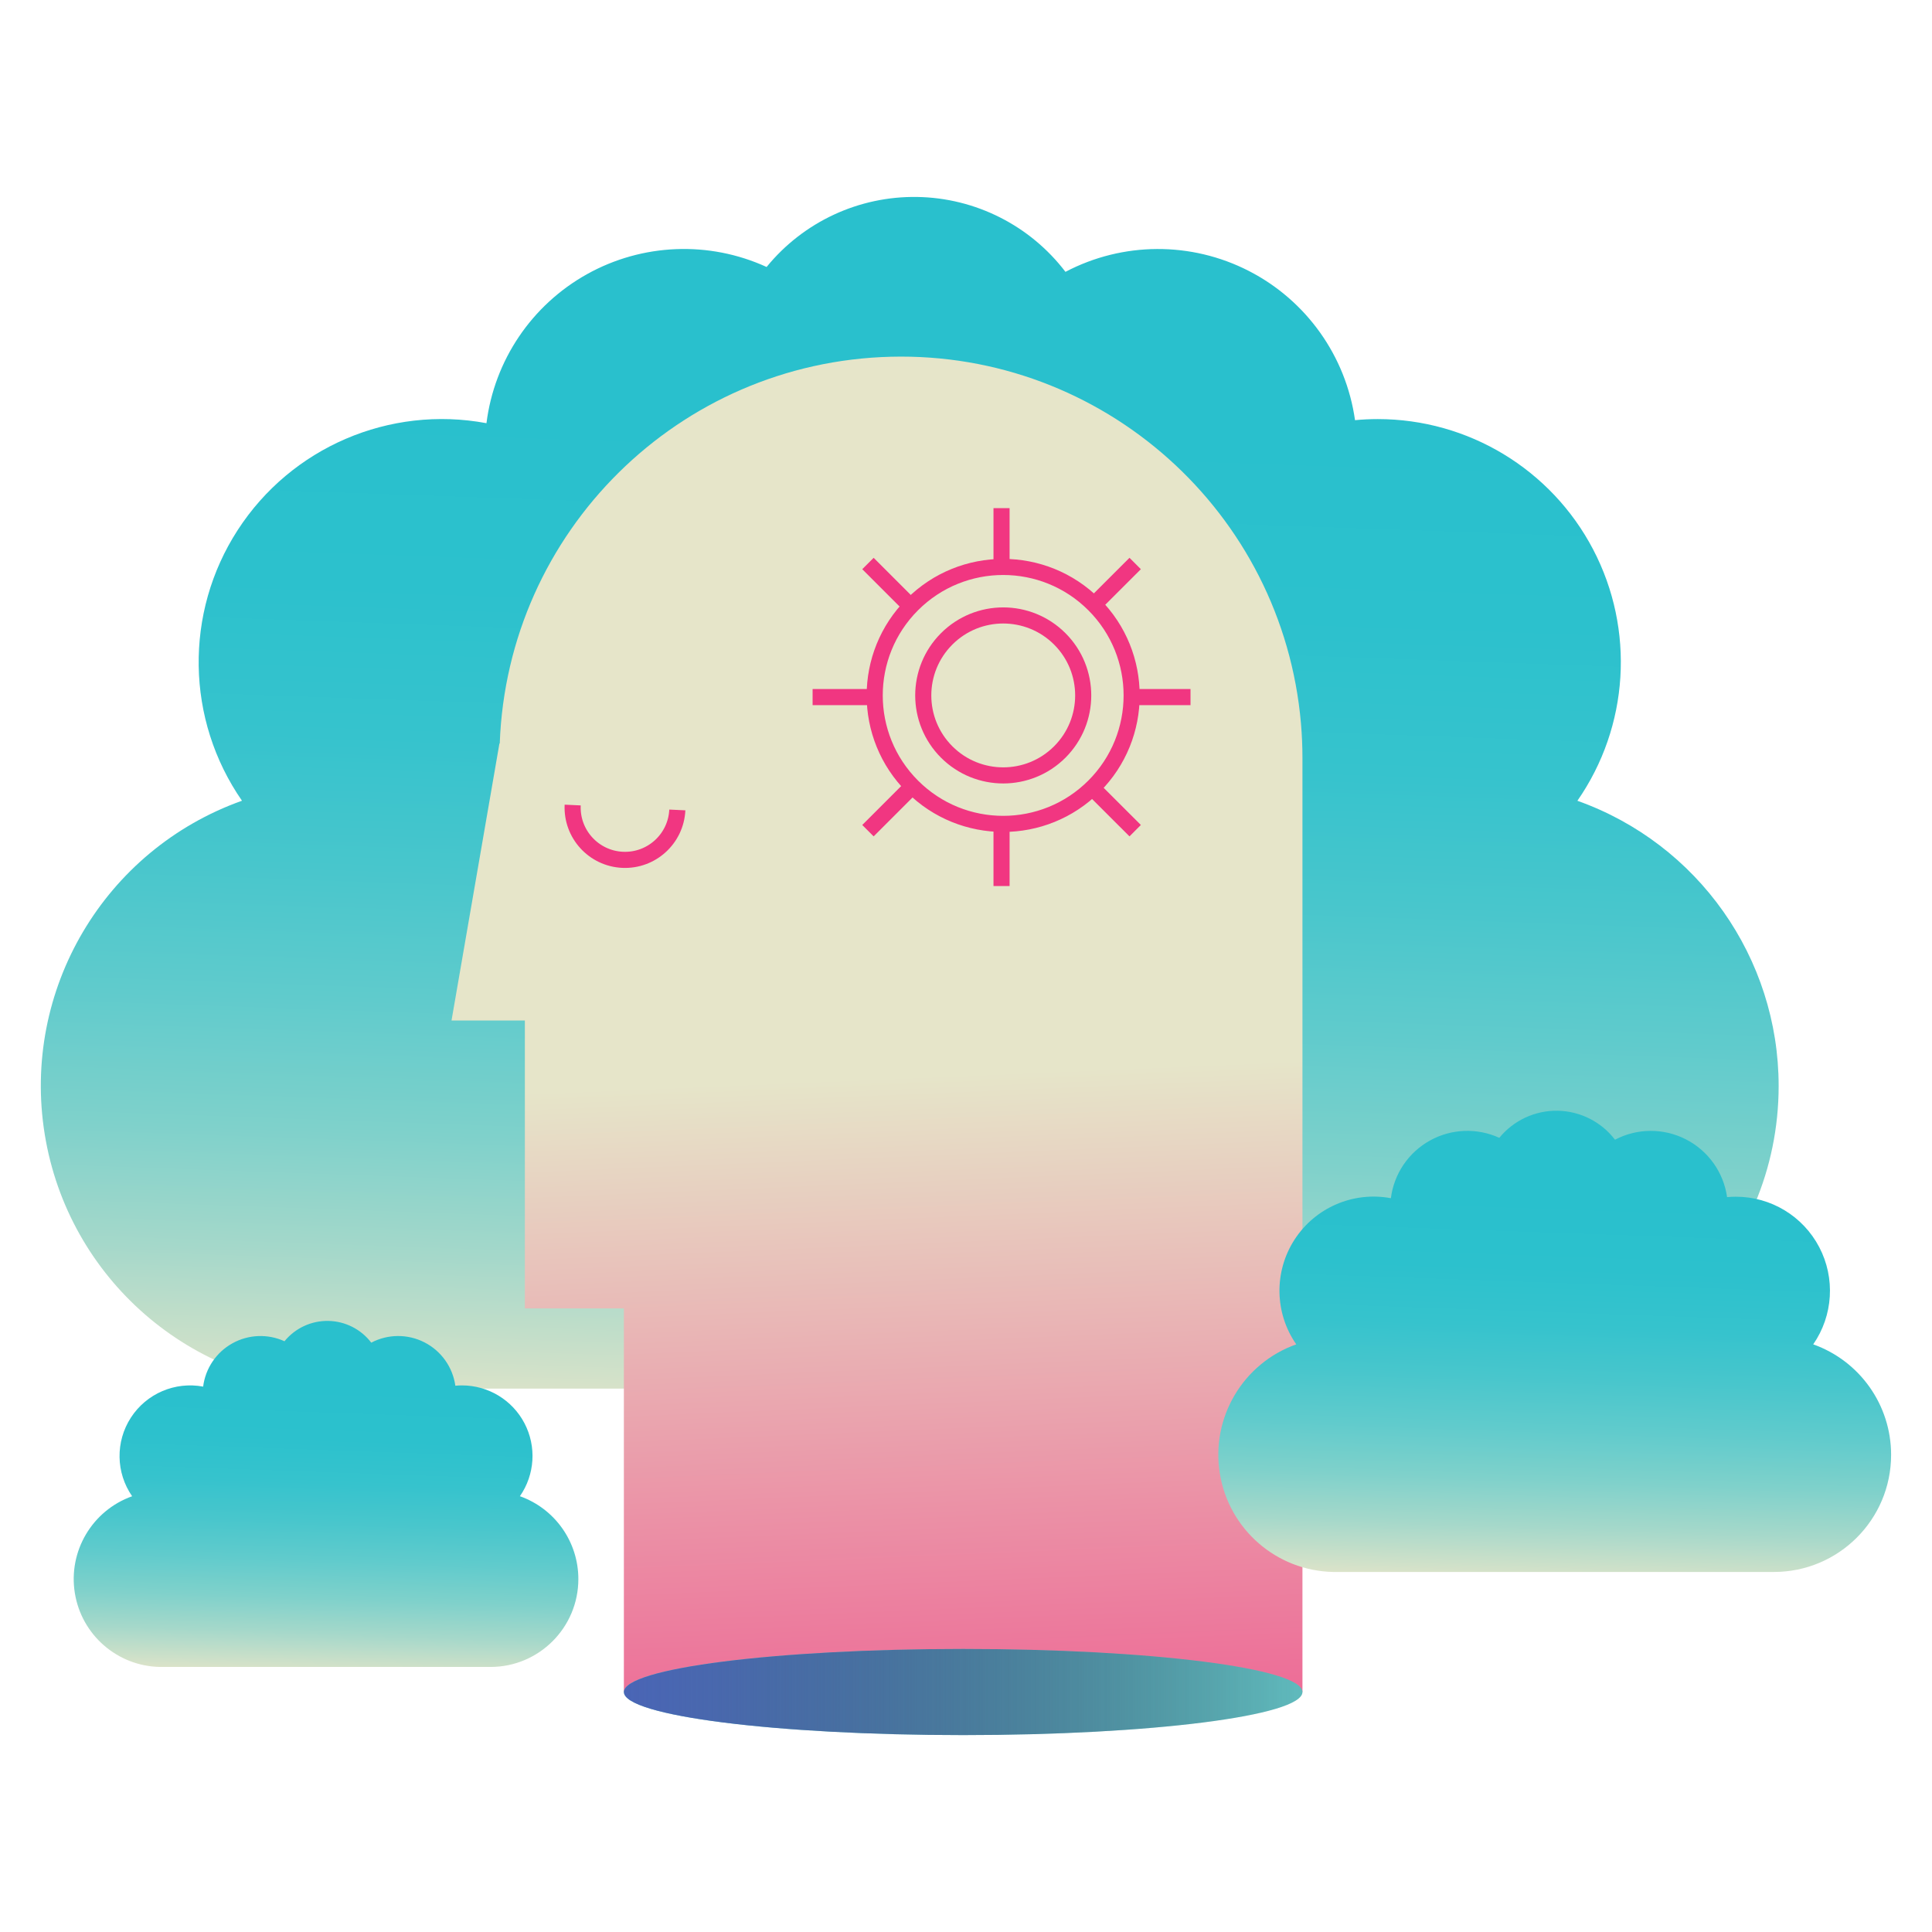
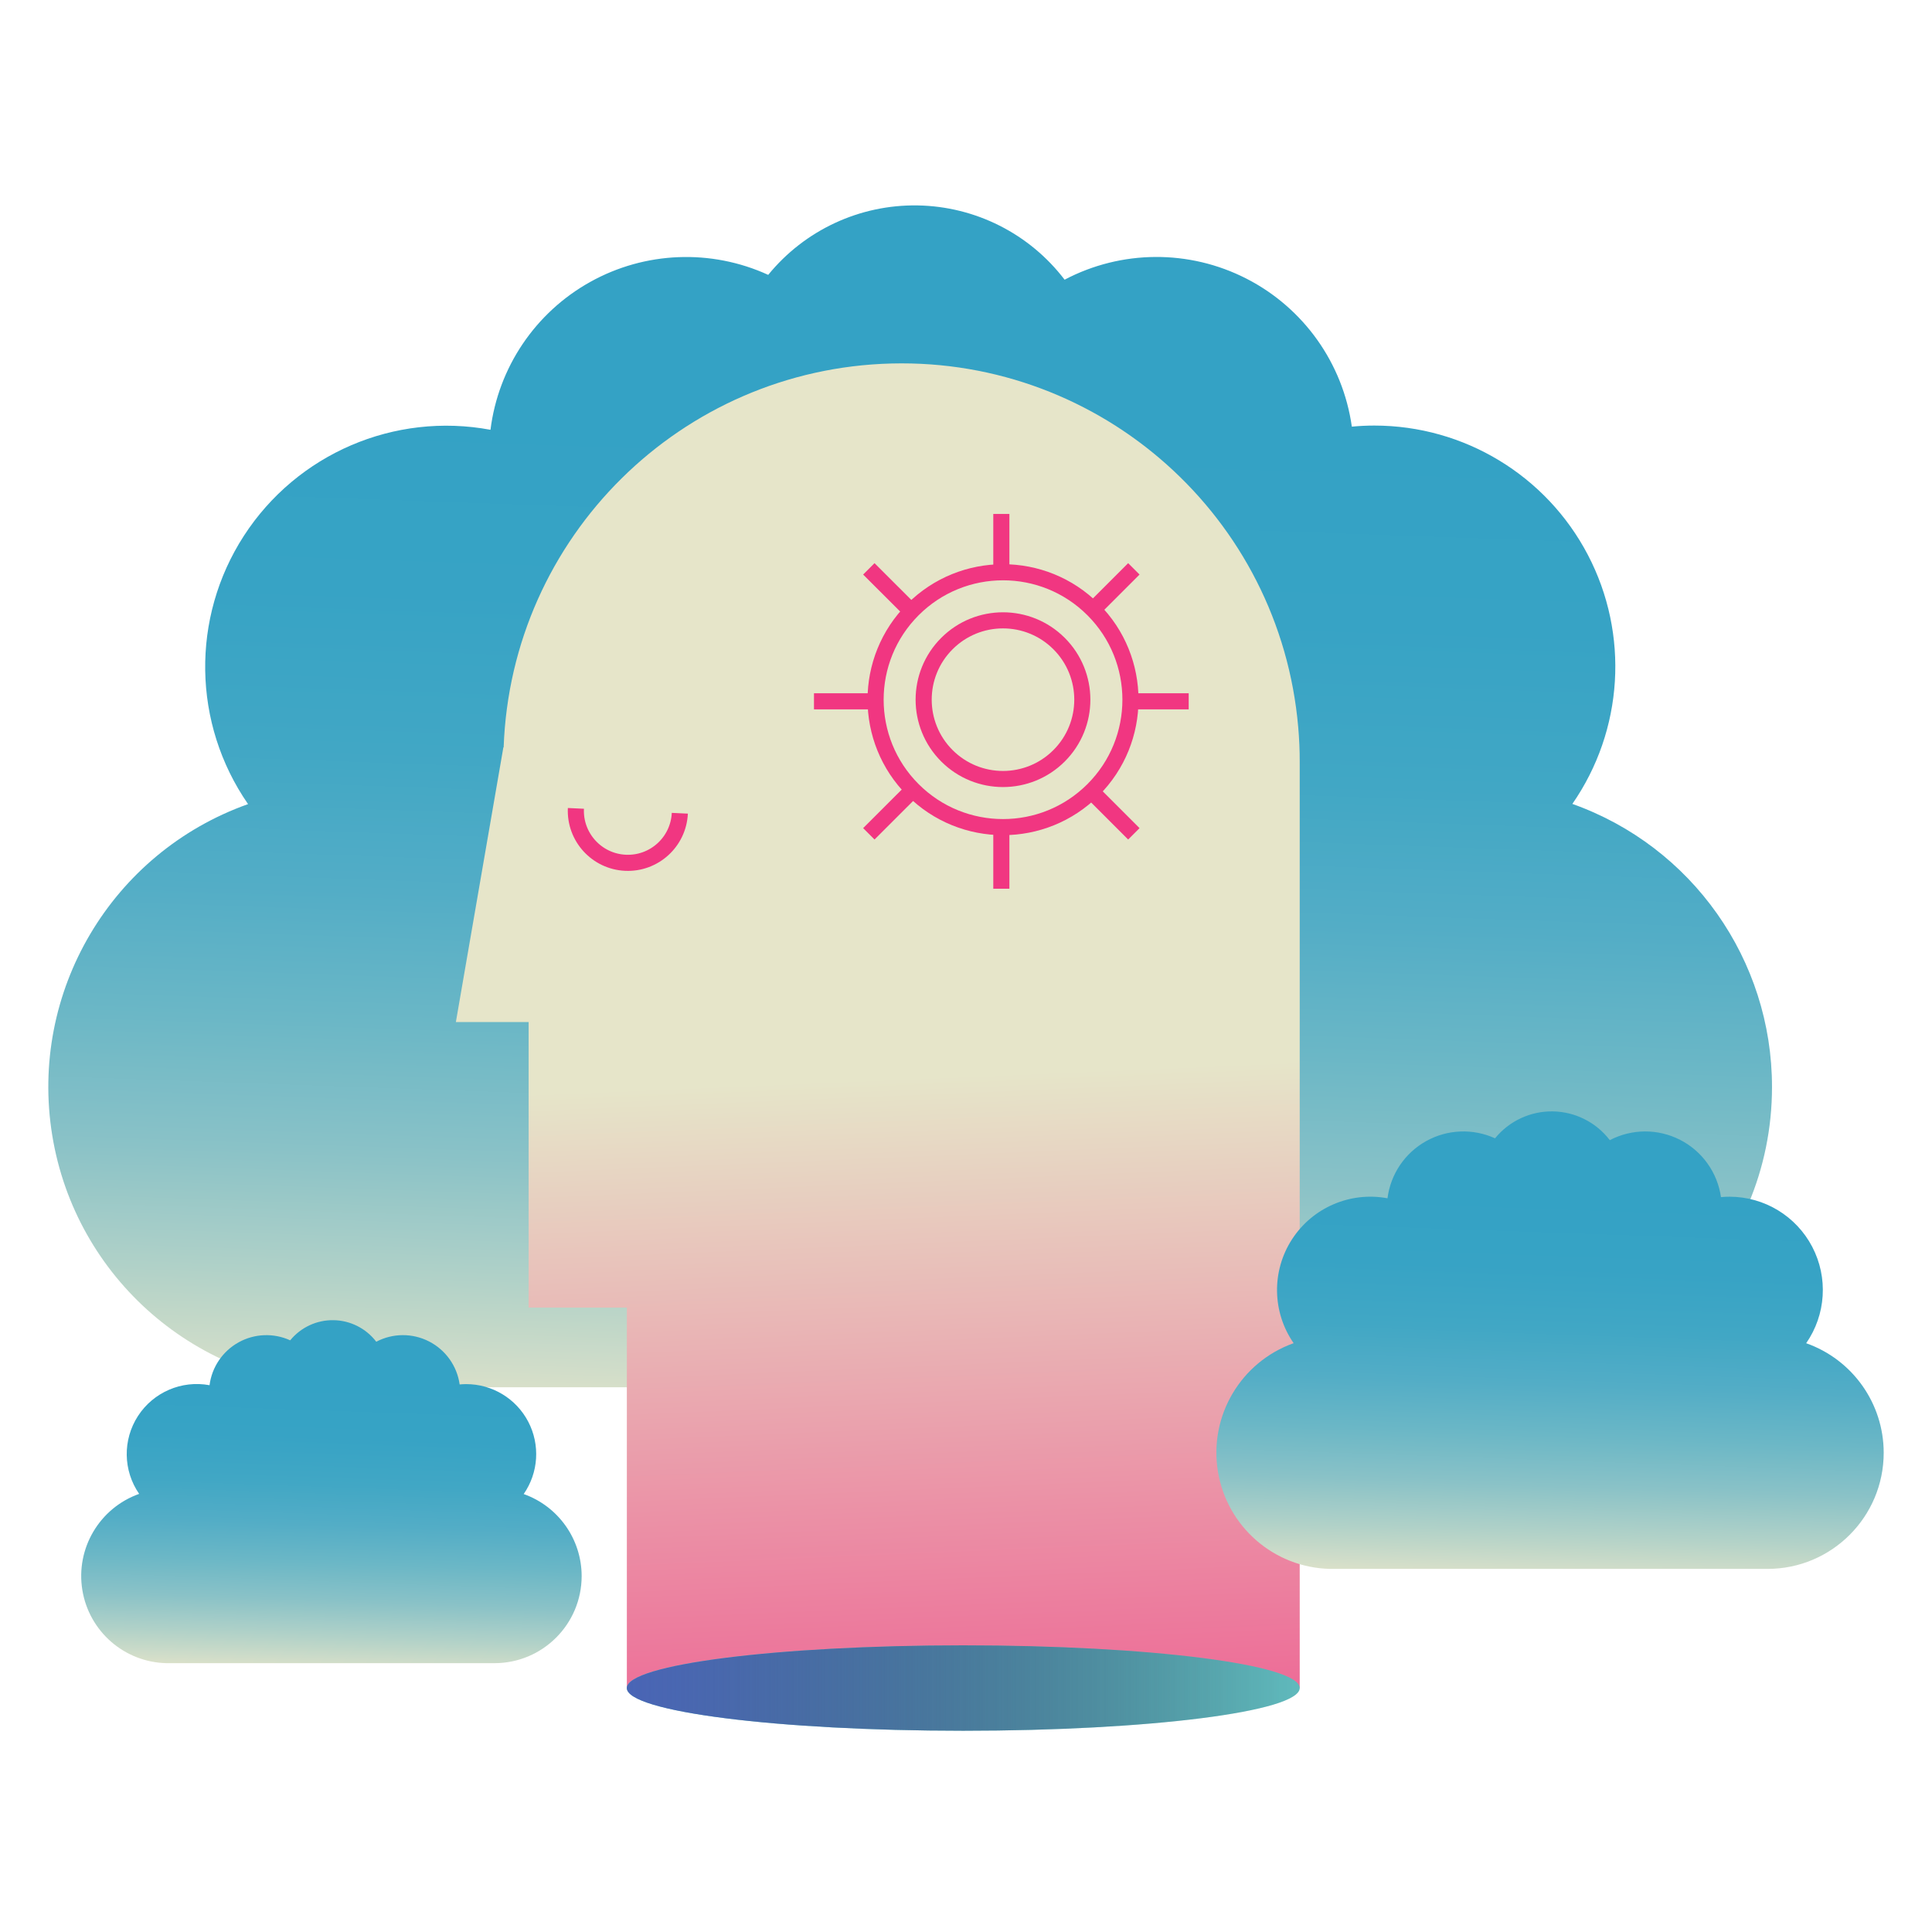
- <svg xmlns="http://www.w3.org/2000/svg" xmlns:xlink="http://www.w3.org/1999/xlink" id="prefix__Capa_1" data-name="Capa 1" viewBox="0 0 480 480">
+ <svg xmlns="http://www.w3.org/2000/svg" xmlns:xlink="http://www.w3.org/1999/xlink" id="Capa_1" data-name="Capa 1" viewBox="0 0 480 480">
  <defs>
-     <linearGradient id="prefix__Degradado_sin_nombre_111" x1="222.96" y1="356.45" x2="231.81" y2="104.87" gradientUnits="userSpaceOnUse">
+     <style>.cls-1{fill:url(#Degradado_sin_nombre_11);}.cls-2{fill:url(#Degradado_sin_nombre_159);}.cls-3{fill:#68cccc;}.cls-4{fill:url(#Degradado_sin_nombre_92);}.cls-5{fill:none;stroke:#f13681;stroke-miterlimit:10;stroke-width:4px;}.cls-6{fill:url(#Degradado_sin_nombre_11-2);}.cls-7{fill:url(#Degradado_sin_nombre_11-3);}</style>
+     <linearGradient id="Degradado_sin_nombre_11" x1="223.12" y1="355.98" x2="231.9" y2="106.49" gradientUnits="userSpaceOnUse">
      <stop offset="0" stop-color="#e6e5c9" />
-       <stop offset=".05" stop-color="#d1e1c9" />
-       <stop offset=".16" stop-color="#a5d8ca" />
-       <stop offset=".28" stop-color="#7fd1cb" />
-       <stop offset=".41" stop-color="#60cbcc" />
-       <stop offset=".54" stop-color="#48c6cc" />
-       <stop offset=".67" stop-color="#36c3cd" />
-       <stop offset=".82" stop-color="#2cc1cd" />
-       <stop offset="1" stop-color="#29c0cd" />
+       <stop offset="0.02" stop-color="#dce1c9" />
+       <stop offset="0.14" stop-color="#b0d1c8" />
+       <stop offset="0.26" stop-color="#8ac2c7" />
+       <stop offset="0.39" stop-color="#6bb7c6" />
+       <stop offset="0.52" stop-color="#53adc6" />
+       <stop offset="0.66" stop-color="#41a7c5" />
+       <stop offset="0.82" stop-color="#37a3c5" />
+       <stop offset="1" stop-color="#34a2c5" />
    </linearGradient>
-     <linearGradient id="prefix__Degradado_sin_nombre_99" x1="229.97" y1="507.02" x2="219.89" y2="267.59" gradientUnits="userSpaceOnUse">
+     <linearGradient id="Degradado_sin_nombre_159" x1="230.08" y1="505.31" x2="220.08" y2="267.86" gradientUnits="userSpaceOnUse">
      <stop offset="0" stop-color="#f13681" />
-       <stop offset=".18" stop-color="#ef4f8b" />
-       <stop offset=".55" stop-color="#eb91a6" />
+       <stop offset="0.18" stop-color="#ef4f8b" />
+       <stop offset="0.55" stop-color="#eb91a6" />
      <stop offset="1" stop-color="#e6e5c9" />
    </linearGradient>
-     <linearGradient id="prefix__Degradado_sin_nombre_92" x1="155.01" y1="420.38" x2="323.59" y2="420.38" gradientUnits="userSpaceOnUse">
+     <linearGradient id="Degradado_sin_nombre_92" x1="155.73" y1="419.39" x2="322.91" y2="419.39" gradientUnits="userSpaceOnUse">
      <stop offset="0" stop-color="#4a65b6" />
-       <stop offset=".13" stop-color="#465fab" stop-opacity=".92" />
-       <stop offset=".37" stop-color="#3b4e8e" stop-opacity=".72" />
-       <stop offset=".71" stop-color="#29335f" stop-opacity=".4" />
-       <stop offset="1" stop-color="#181a33" stop-opacity=".1" />
+       <stop offset="0.13" stop-color="#465fab" stop-opacity="0.92" />
+       <stop offset="0.37" stop-color="#3b4e8e" stop-opacity="0.72" />
+       <stop offset="0.71" stop-color="#29335f" stop-opacity="0.4" />
+       <stop offset="1" stop-color="#181a33" stop-opacity="0.1" />
    </linearGradient>
-     <linearGradient id="prefix__Degradado_sin_nombre_111-2" x1="80.11" y1="417.46" x2="82.68" y2="344.42" xlink:href="#prefix__Degradado_sin_nombre_111" />
-     <linearGradient id="prefix__Degradado_sin_nombre_111-3" x1="385.09" y1="394.96" x2="388.52" y2="297.58" xlink:href="#prefix__Degradado_sin_nombre_111" />
-     <style>.prefix__cls-5{fill:none;stroke:#f13681;stroke-miterlimit:10;stroke-width:4px}</style>
+     <linearGradient id="Degradado_sin_nombre_11-2" x1="81.46" y1="416.49" x2="84.01" y2="344.05" xlink:href="#Degradado_sin_nombre_11" />
+     <linearGradient id="Degradado_sin_nombre_11-3" x1="383.91" y1="394.18" x2="387.31" y2="297.6" xlink:href="#Degradado_sin_nombre_11" />
  </defs>
-   <path d="M441.9 269.82A75.2 75.2 0 01366.7 345H83.81a75.22 75.22 0 01-23.69-146.06 60.41 60.41 0 0160.74-93.8 49.44 49.44 0 0169.6-38.81 47.29 47.29 0 0174.25 1.21 49.43 49.43 0 0171.94 36.85c1.85-.18 3.74-.27 5.65-.27a60.38 60.38 0 0149.6 94.83 75.22 75.22 0 0150 70.87z" fill="url(#prefix__Degradado_sin_nombre_111)" />
-   <path d="M323.59 188.36v232H155v-95.29h-24.6v-71.53h-18.22l11.9-68.82h.08a99.75 99.75 0 01199.06-5q.37 4.28.37 8.64z" fill="url(#prefix__Degradado_sin_nombre_99)" />
-   <ellipse cx="239.3" cy="420.38" rx="84.29" ry="10.7" fill="#68cccc" />
-   <ellipse cx="239.3" cy="420.38" rx="84.29" ry="10.7" fill="url(#prefix__Degradado_sin_nombre_92)" />
-   <path class="prefix__cls-5" d="M168.28 201.23a13 13 0 11-26-1.22M226.67 150.2a31.92 31.92 0 110 45.15 31.92 31.92 0 010-45.15" />
-   <circle class="prefix__cls-5" cx="249.25" cy="172.78" r="19.87" transform="rotate(-45 249.247 172.778)" />
-   <path class="prefix__cls-5" d="M226.67 195.35l-11.03 11.03M282.03 140l-10.21 10.2M227.19 151.55L215.64 140M282.03 206.38l-10.17-10.16M217.54 173.19h-15.65M295.78 173.19h-14.61M248.83 204.69v15.44M248.83 126.25v14.61" />
-   <path d="M143.69 392.31a21.84 21.84 0 01-21.84 21.84H39.71a21.84 21.84 0 01-6.88-42.41 17.54 17.54 0 0117.64-27.24 14.36 14.36 0 0120.21-11.27 13.73 13.73 0 0121.56.35 14.35 14.35 0 0120.89 10.7c.54-.05 1.09-.08 1.64-.08a17.53 17.53 0 0114.4 27.53 21.84 21.84 0 0114.52 20.58z" fill="url(#prefix__Degradado_sin_nombre_111-2)" />
-   <path d="M469.84 361.43a29.11 29.11 0 01-29.11 29.12H331.22a29.12 29.12 0 01-9.17-56.55 23.38 23.38 0 0123.51-36.31 19.14 19.14 0 0126.94-15 18.31 18.31 0 0128.74.47 19.14 19.14 0 0127.85 14.26c.72-.07 1.45-.1 2.19-.1A23.37 23.37 0 01450.49 334a29.12 29.12 0 0119.35 27.43z" fill="url(#prefix__Degradado_sin_nombre_111-3)" />
+   <path class="cls-1" d="M440.25,270.07a74.58,74.58,0,0,1-74.58,74.59h-279c-.5,0-1,0-1.51,0A74.6,74.6,0,0,1,61.63,199.78a59.91,59.91,0,0,1,60.23-93,49,49,0,0,1,69-38.49,46.9,46.9,0,0,1,73.64,1.2A49,49,0,0,1,335.86,106c1.84-.18,3.71-.27,5.6-.27a59.88,59.88,0,0,1,49.19,94A74.6,74.6,0,0,1,440.25,270.07Z" />
+   <path class="cls-2" d="M322.91,189.29v230.1H155.74V324.86H131.34V253.93H113.26l11.8-68.25h.07a98.92,98.92,0,0,1,197.41-5Q322.92,185,322.91,189.29Z" />
+   <ellipse class="cls-3" cx="239.32" cy="419.39" rx="83.59" ry="10.61" />
+   <ellipse class="cls-4" cx="239.32" cy="419.39" rx="83.59" ry="10.61" />
+   <path class="cls-5" d="M168.9,202.05a12.92,12.92,0,0,1-25.82-1.21" />
+   <path class="cls-5" d="M226.81,151.45a31.66,31.66,0,1,1,0,44.77,31.66,31.66,0,0,1,0-44.77" />
+   <circle class="cls-5" cx="249.19" cy="173.83" r="19.71" transform="translate(-49.93 227.12) rotate(-45)" />
+   <line class="cls-5" x1="226.81" y1="196.22" x2="215.86" y2="207.16" />
+   <line class="cls-5" x1="281.7" y1="141.33" x2="271.58" y2="151.45" />
+   <line class="cls-5" x1="227.32" y1="152.78" x2="215.86" y2="141.33" />
+   <line class="cls-5" x1="281.7" y1="207.16" x2="271.62" y2="197.08" />
+   <line class="cls-5" x1="217.74" y1="174.24" x2="202.23" y2="174.24" />
+   <line class="cls-5" x1="295.33" y1="174.24" x2="280.85" y2="174.24" />
+   <line class="cls-5" x1="248.78" y1="205.49" x2="248.78" y2="220.8" />
+   <line class="cls-5" x1="248.78" y1="127.69" x2="248.78" y2="142.18" />
+   <path class="cls-6" d="M144.51,391.55a21.66,21.66,0,0,1-21.66,21.66H41.39a21.66,21.66,0,0,1-6.82-42.06,17.4,17.4,0,0,1,17.49-27A14.24,14.24,0,0,1,72.1,333a13.62,13.62,0,0,1,21.38.35,14.23,14.23,0,0,1,20.72,10.61c.53-.05,1.08-.08,1.63-.08a17.39,17.39,0,0,1,14.28,27.31A21.66,21.66,0,0,1,144.51,391.55Z" />
+   <path class="cls-7" d="M468,360.92a28.87,28.87,0,0,1-28.87,28.87H330.49a28.88,28.88,0,0,1-9.09-56.08,23.19,23.19,0,0,1,23.32-36,19,19,0,0,1,26.72-14.9,18.15,18.15,0,0,1,28.51.46,19,19,0,0,1,27.62,14.15c.71-.07,1.44-.1,2.17-.1a23.18,23.18,0,0,1,19,36.4A28.88,28.88,0,0,1,468,360.92Z" />
</svg>
